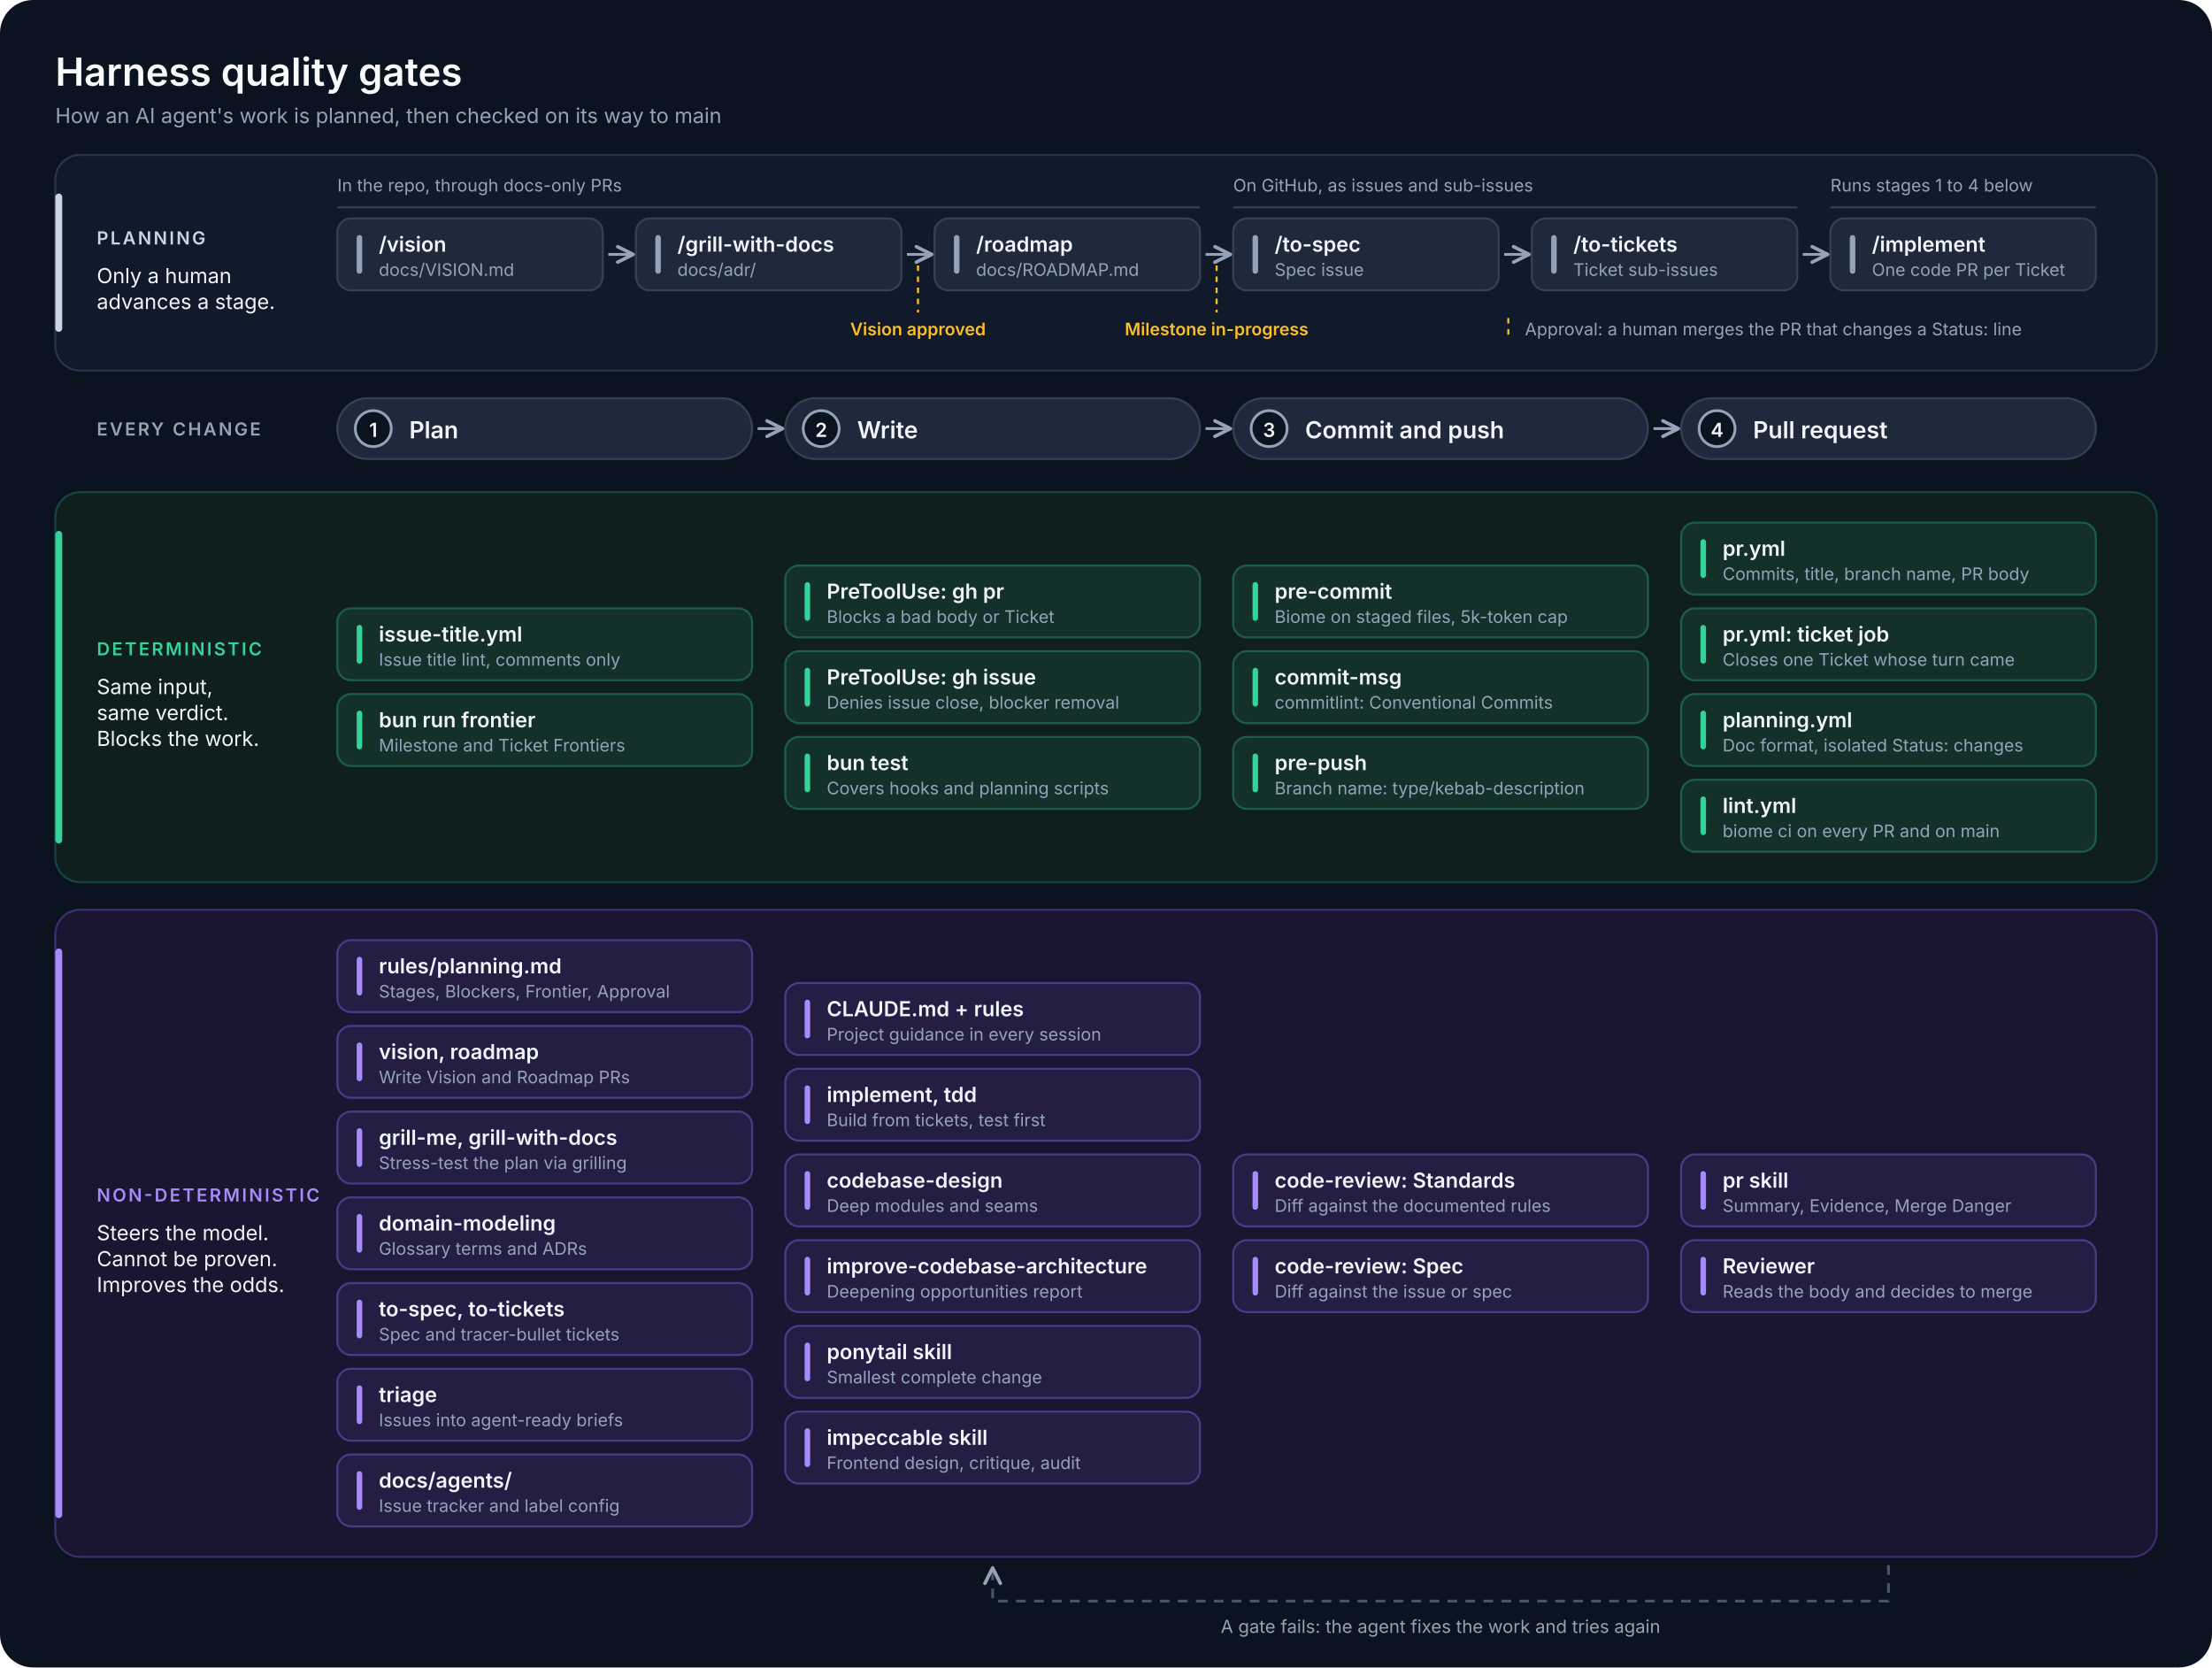
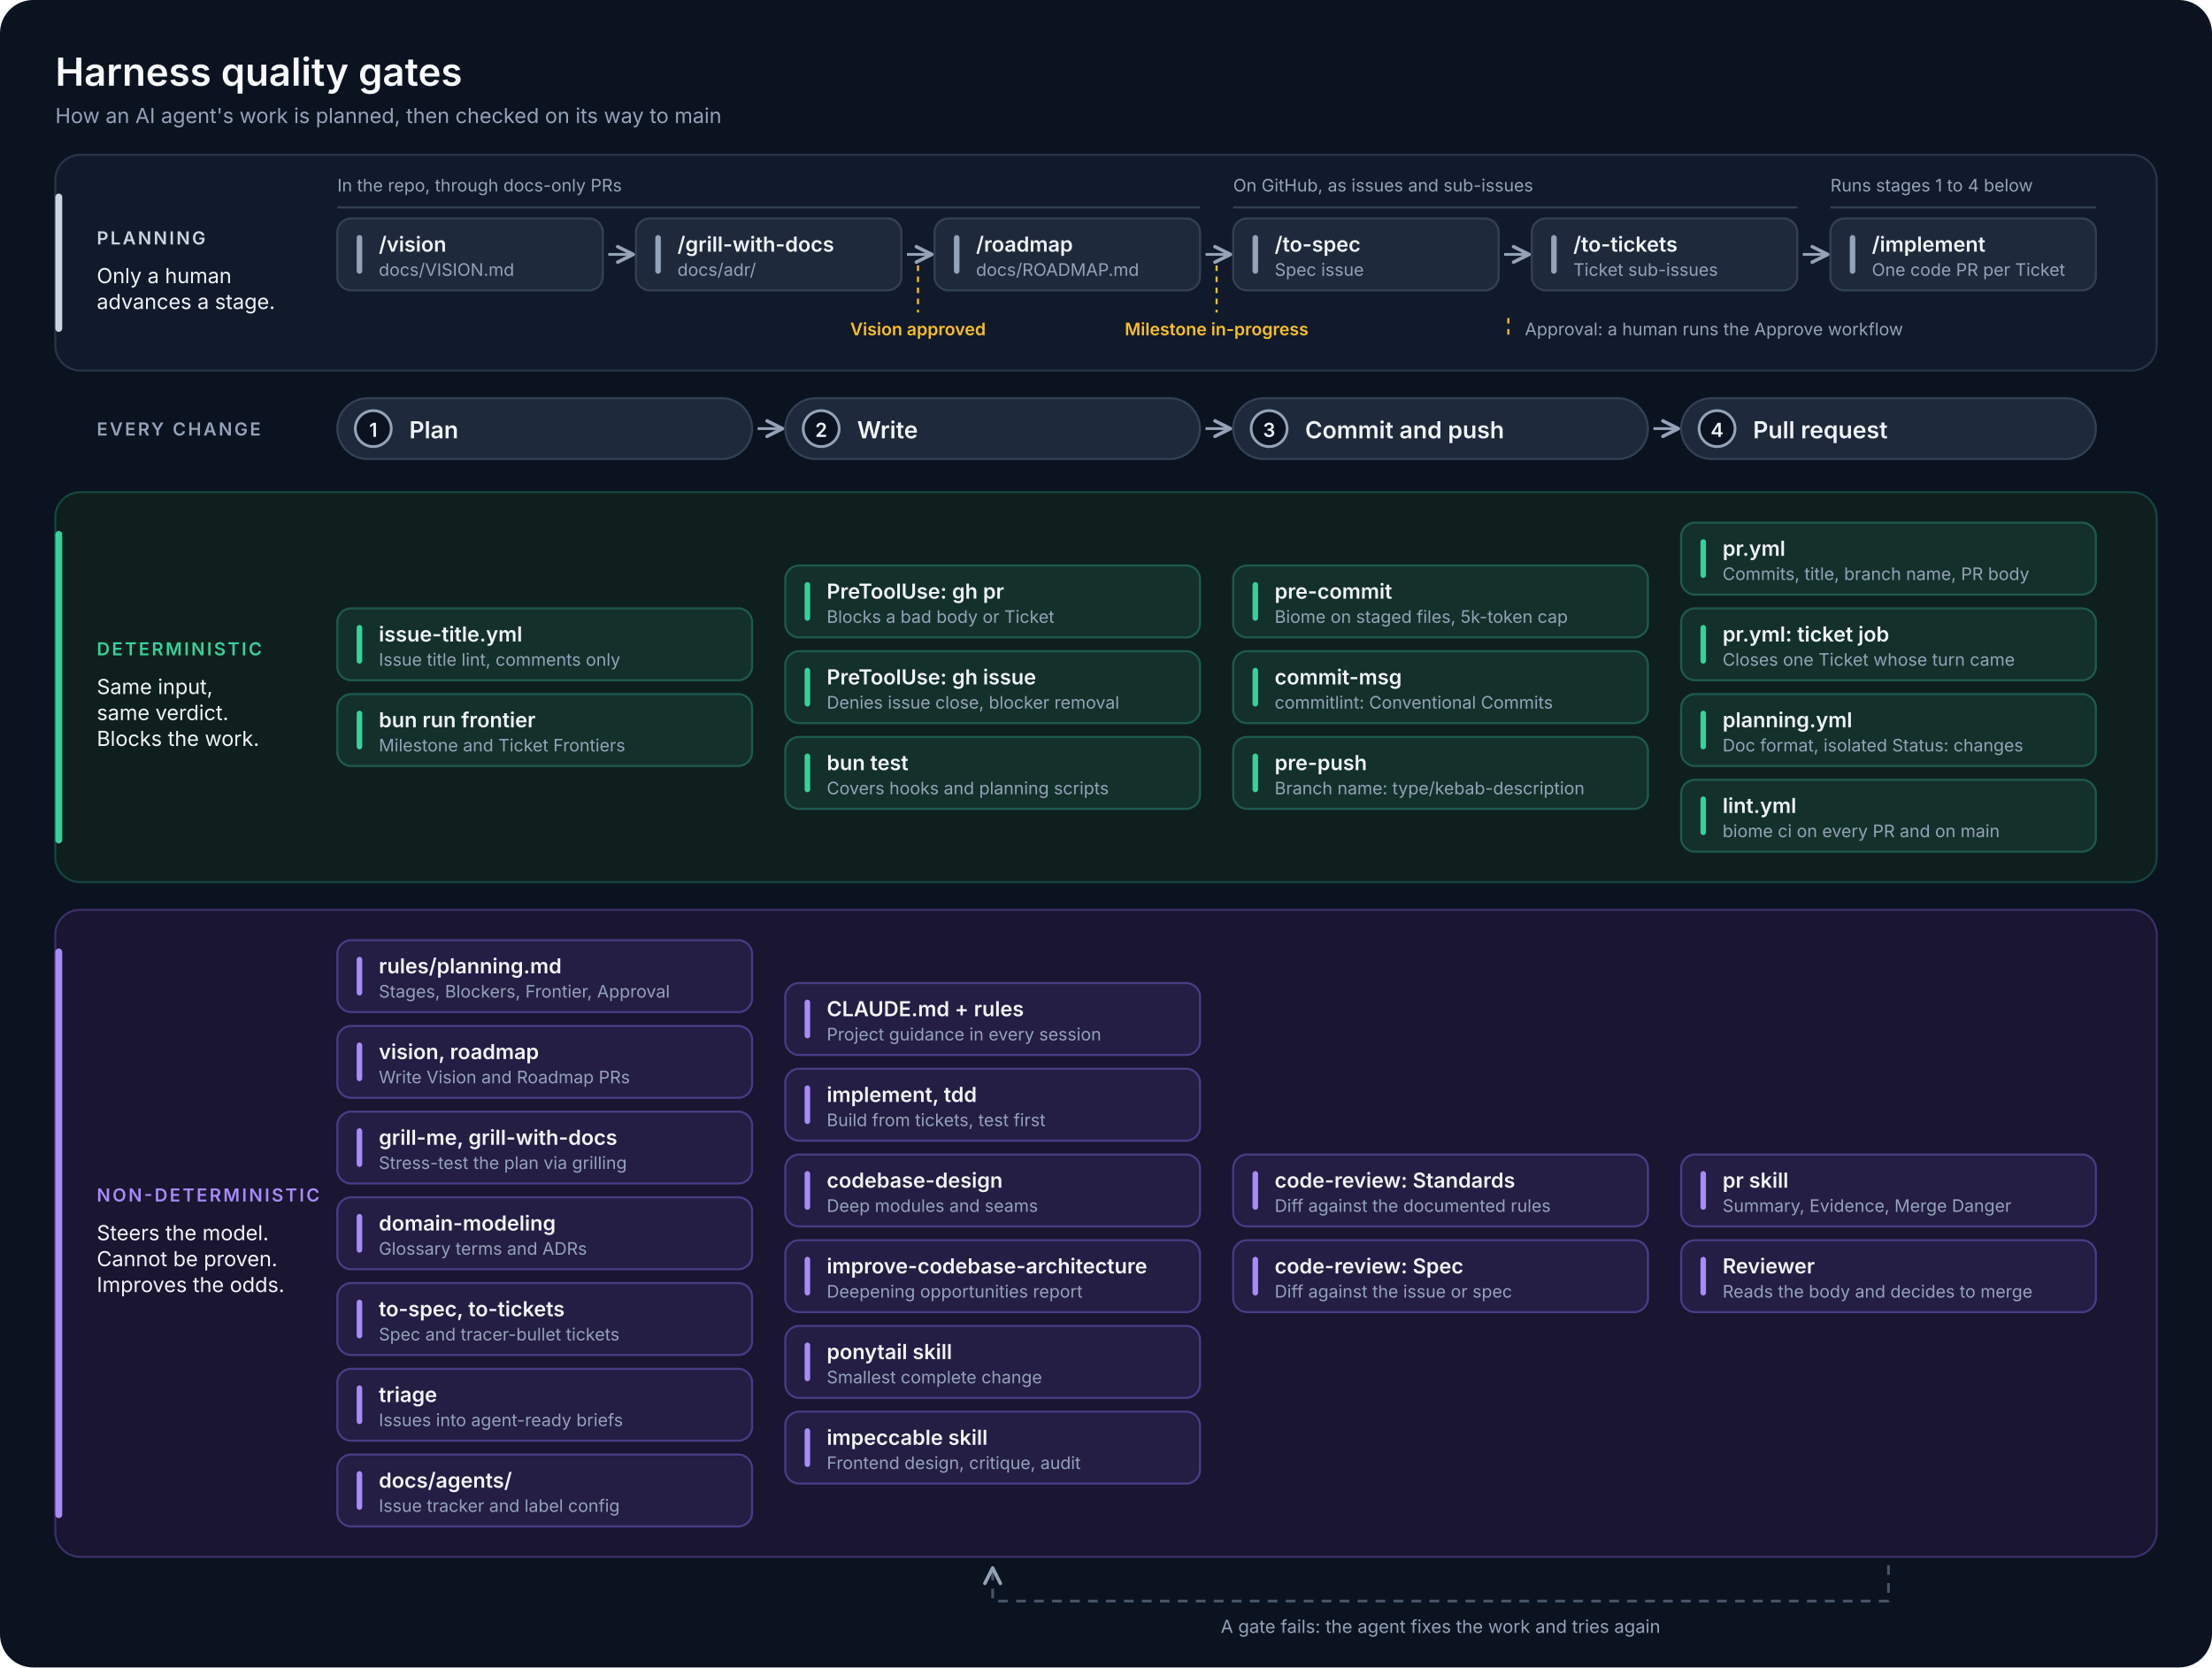
<svg xmlns="http://www.w3.org/2000/svg" width="1600" height="1206" viewBox="0 0 1600 1206" font-family="Inter, 'Segoe UI', Helvetica, Arial, sans-serif">
  <style>.c0{font-size:28px;fill:#f8fafc;font-weight:600}.c1{font-size:15px;fill:#94a3b8}.c2{fill:#111a2b;stroke:#273449;stroke-width:1.5px}.c3{fill:#cbd5e1}.c4{font-size:13px;fill:#cbd5e1;font-weight:600;letter-spacing:1.5px}.c5{font-size:15px;fill:#f1f5f9}.c6{font-size:12.5px;fill:#94a3b8}.c7{fill:none;stroke:#334155;stroke-width:1.5px;stroke-linejoin:round}.c8{fill:#1e293b;stroke:#334155;stroke-width:1.5px}.c9{fill:#94a3b8}.c10{font-size:15px;fill:#f1f5f9;font-weight:600}.c11{fill:none;stroke:#94a3b8;stroke-width:2px;stroke-linejoin:round}.c12{fill:none;stroke:#fbbf24;stroke-width:1.5px;stroke-linejoin:round;stroke-dasharray:4 4}.c13{font-size:12.5px;fill:#fbbf24;text-anchor:middle;font-weight:600}.c14{font-size:13px;fill:#94a3b8;font-weight:600;letter-spacing:1.5px}.c15{fill:#0b1220;stroke:#94a3b8;stroke-width:2px}.c16{font-size:14px;fill:#f1f5f9;text-anchor:middle;font-weight:600}.c17{font-size:17px;fill:#f1f5f9;font-weight:600}.c18{fill:#0f1f1d;stroke:#14463f;stroke-width:1.5px}.c19{fill:#34d399}.c20{font-size:13px;fill:#34d399;font-weight:600;letter-spacing:1.5px}.c21{fill:#14302b;stroke:#1d5a4f;stroke-width:1.5px}.c22{fill:#1a1530;stroke:#3b2f6b;stroke-width:1.5px}.c23{fill:#a78bfa}.c24{font-size:13px;fill:#a78bfa;font-weight:600;letter-spacing:1.5px}.c25{fill:#241d44;stroke:#4a3b86;stroke-width:1.5px}.c26{fill:none;stroke:#475569;stroke-width:2px;stroke-linejoin:round;stroke-dasharray:7 6}.c27{font-size:13px;fill:#94a3b8;text-anchor:middle}</style>
  <defs>
    <marker id="h" viewBox="0 0 10 10" refX="9" refY="5" markerWidth="7" markerHeight="7" orient="auto-start-reverse">
      <path d="M1 1L9 5L1 9" fill="none" stroke="#94a3b8" stroke-width="1.8" stroke-linecap="round" stroke-linejoin="round" />
    </marker>
  </defs>
  <rect width="1600" height="1206" rx="24" fill="#0b1220" />
  <text class="c0" x="40" y="62">Harness quality gates</text>
  <text class="c1" x="40" y="89">How an AI agent's work is planned, then checked on its way to main</text>
  <rect class="c2" x="40" y="112" width="1520" height="156" rx="18" />
  <rect class="c3" x="40" y="140" width="5" height="100" rx="2.5" />
  <text class="c4" x="70" y="176.8">PLANNING</text>
  <text class="c5">
    <tspan x="70" y="204.8">Only a human</tspan>
    <tspan x="70" y="223.5">advances a stage.</tspan>
  </text>
  <text class="c6" x="244" y="138.5">In the repo, through docs-only PRs</text>
  <path class="c7" d="M244 150L868 150" />
  <text class="c6" x="892" y="138.5">On GitHub, as issues and sub-issues</text>
  <path class="c7" d="M892 150L1300 150" />
  <text class="c6" x="1324" y="138.5">Runs stages 1 to 4 below</text>
  <path class="c7" d="M1324 150L1516 150" />
  <rect class="c8" x="244" y="158" width="192" height="52" rx="10" />
  <rect class="c9" x="258" y="170" width="4" height="28" rx="2" />
  <text class="c10" x="274" y="182">/vision</text>
  <text class="c6" x="274" y="199.5">docs/VISION.md</text>
  <rect class="c8" x="460" y="158" width="192" height="52" rx="10" />
  <rect class="c9" x="474" y="170" width="4" height="28" rx="2" />
  <text class="c10" x="490" y="182">/grill-with-docs</text>
  <text class="c6" x="490" y="199.5">docs/adr/</text>
  <path class="c11" d="M440 184L458 184" marker-end="url(#h)" />
  <rect class="c8" x="676" y="158" width="192" height="52" rx="10" />
  <rect class="c9" x="690" y="170" width="4" height="28" rx="2" />
  <text class="c10" x="706" y="182">/roadmap</text>
  <text class="c6" x="706" y="199.5">docs/ROADMAP.md</text>
  <path class="c11" d="M656 184L674 184" marker-end="url(#h)" />
  <rect class="c8" x="892" y="158" width="192" height="52" rx="10" />
  <rect class="c9" x="906" y="170" width="4" height="28" rx="2" />
  <text class="c10" x="922" y="182">/to-spec</text>
  <text class="c6" x="922" y="199.5">Spec issue</text>
  <path class="c11" d="M872 184L890 184" marker-end="url(#h)" />
  <rect class="c8" x="1108" y="158" width="192" height="52" rx="10" />
  <rect class="c9" x="1122" y="170" width="4" height="28" rx="2" />
  <text class="c10" x="1138" y="182">/to-tickets</text>
  <text class="c6" x="1138" y="199.5">Ticket sub-issues</text>
  <path class="c11" d="M1088 184L1106 184" marker-end="url(#h)" />
  <rect class="c8" x="1324" y="158" width="192" height="52" rx="10" />
  <rect class="c9" x="1338" y="170" width="4" height="28" rx="2" />
  <text class="c10" x="1354" y="182">/implement</text>
  <text class="c6" x="1354" y="199.5">One code PR per Ticket</text>
  <path class="c11" d="M1304 184L1322 184" marker-end="url(#h)" />
  <path class="c12" d="M664 192L664 226" />
  <text class="c13" x="664" y="242.5">Vision approved</text>
  <path class="c12" d="M880 192L880 226" />
  <text class="c13" x="880" y="242.5">Milestone in-progress</text>
  <path class="c12" d="M1091 230L1091 246" />
-   <text class="c6" x="1103" y="242.5">Approval: a human merges the PR that changes a Status: line</text>
+   <text class="c6" x="1103" y="242.5">Approval: a human runs the Approve workflow</text>
  <text class="c14" x="70" y="315">EVERY CHANGE</text>
  <rect class="c8" x="244" y="288" width="300" height="44" rx="22" />
  <circle class="c15" cx="270" cy="310" r="13" />
  <text class="c16" x="270" y="316">1</text>
  <text class="c17" x="296" y="317">Plan</text>
  <rect class="c8" x="568" y="288" width="300" height="44" rx="22" />
  <circle class="c15" cx="594" cy="310" r="13" />
  <text class="c16" x="594" y="316">2</text>
  <text class="c17" x="620" y="317">Write</text>
  <path class="c11" d="M548 310L566 310" marker-end="url(#h)" />
  <rect class="c8" x="892" y="288" width="300" height="44" rx="22" />
  <circle class="c15" cx="918" cy="310" r="13" />
  <text class="c16" x="918" y="316">3</text>
  <text class="c17" x="944" y="317">Commit and push</text>
  <path class="c11" d="M872 310L890 310" marker-end="url(#h)" />
  <rect class="c8" x="1216" y="288" width="300" height="44" rx="22" />
  <circle class="c15" cx="1242" cy="310" r="13" />
  <text class="c16" x="1242" y="316">4</text>
  <text class="c17" x="1268" y="317">Pull request</text>
  <path class="c11" d="M1196 310L1214 310" marker-end="url(#h)" />
  <rect class="c18" x="40" y="356" width="1520" height="282" rx="18" />
  <rect class="c19" x="40" y="384" width="5" height="226" rx="2.5" />
  <text class="c20" x="70" y="474">DETERMINISTIC</text>
  <text class="c5">
    <tspan x="70" y="502">Same input,</tspan>
    <tspan x="70" y="520.8">same verdict.</tspan>
    <tspan x="70" y="539.5">Blocks the work.</tspan>
  </text>
  <rect class="c21" x="244" y="440" width="300" height="52" rx="10" />
  <rect class="c19" x="258" y="452" width="4" height="28" rx="2" />
  <text class="c10" x="274" y="464">issue-title.yml</text>
  <text class="c6" x="274" y="481.5">Issue title lint, comments only</text>
  <rect class="c21" x="244" y="502" width="300" height="52" rx="10" />
  <rect class="c19" x="258" y="514" width="4" height="28" rx="2" />
  <text class="c10" x="274" y="526">bun run frontier</text>
  <text class="c6" x="274" y="543.5">Milestone and Ticket Frontiers</text>
  <rect class="c21" x="568" y="409" width="300" height="52" rx="10" />
  <rect class="c19" x="582" y="421" width="4" height="28" rx="2" />
  <text class="c10" x="598" y="433">PreToolUse: gh pr</text>
  <text class="c6" x="598" y="450.5">Blocks a bad body or Ticket</text>
  <rect class="c21" x="568" y="471" width="300" height="52" rx="10" />
  <rect class="c19" x="582" y="483" width="4" height="28" rx="2" />
  <text class="c10" x="598" y="495">PreToolUse: gh issue</text>
  <text class="c6" x="598" y="512.5">Denies issue close, blocker removal</text>
  <rect class="c21" x="568" y="533" width="300" height="52" rx="10" />
  <rect class="c19" x="582" y="545" width="4" height="28" rx="2" />
  <text class="c10" x="598" y="557">bun test</text>
  <text class="c6" x="598" y="574.5">Covers hooks and planning scripts</text>
  <rect class="c21" x="892" y="409" width="300" height="52" rx="10" />
  <rect class="c19" x="906" y="421" width="4" height="28" rx="2" />
  <text class="c10" x="922" y="433">pre-commit</text>
  <text class="c6" x="922" y="450.5">Biome on staged files, 5k-token cap</text>
  <rect class="c21" x="892" y="471" width="300" height="52" rx="10" />
  <rect class="c19" x="906" y="483" width="4" height="28" rx="2" />
  <text class="c10" x="922" y="495">commit-msg</text>
  <text class="c6" x="922" y="512.5">commitlint: Conventional Commits</text>
  <rect class="c21" x="892" y="533" width="300" height="52" rx="10" />
  <rect class="c19" x="906" y="545" width="4" height="28" rx="2" />
  <text class="c10" x="922" y="557">pre-push</text>
  <text class="c6" x="922" y="574.5">Branch name: type/kebab-description</text>
  <rect class="c21" x="1216" y="378" width="300" height="52" rx="10" />
  <rect class="c19" x="1230" y="390" width="4" height="28" rx="2" />
  <text class="c10" x="1246" y="402">pr.yml</text>
  <text class="c6" x="1246" y="419.5">Commits, title, branch name, PR body</text>
  <rect class="c21" x="1216" y="440" width="300" height="52" rx="10" />
  <rect class="c19" x="1230" y="452" width="4" height="28" rx="2" />
  <text class="c10" x="1246" y="464">pr.yml: ticket job</text>
  <text class="c6" x="1246" y="481.5">Closes one Ticket whose turn came</text>
  <rect class="c21" x="1216" y="502" width="300" height="52" rx="10" />
  <rect class="c19" x="1230" y="514" width="4" height="28" rx="2" />
  <text class="c10" x="1246" y="526">planning.yml</text>
  <text class="c6" x="1246" y="543.5">Doc format, isolated Status: changes</text>
  <rect class="c21" x="1216" y="564" width="300" height="52" rx="10" />
  <rect class="c19" x="1230" y="576" width="4" height="28" rx="2" />
  <text class="c10" x="1246" y="588">lint.yml</text>
  <text class="c6" x="1246" y="605.5">biome ci on every PR and on main</text>
  <rect class="c22" x="40" y="658" width="1520" height="468" rx="18" />
  <rect class="c23" x="40" y="686" width="5" height="412" rx="2.5" />
  <text class="c24" x="70" y="869">NON-DETERMINISTIC</text>
  <text class="c5">
    <tspan x="70" y="897">Steers the model.</tspan>
    <tspan x="70" y="915.8">Cannot be proven.</tspan>
    <tspan x="70" y="934.5">Improves the odds.</tspan>
  </text>
  <rect class="c25" x="244" y="680" width="300" height="52" rx="10" />
  <rect class="c23" x="258" y="692" width="4" height="28" rx="2" />
  <text class="c10" x="274" y="704">rules/planning.md</text>
  <text class="c6" x="274" y="721.5">Stages, Blockers, Frontier, Approval</text>
  <rect class="c25" x="244" y="742" width="300" height="52" rx="10" />
  <rect class="c23" x="258" y="754" width="4" height="28" rx="2" />
  <text class="c10" x="274" y="766">vision, roadmap</text>
  <text class="c6" x="274" y="783.5">Write Vision and Roadmap PRs</text>
  <rect class="c25" x="244" y="804" width="300" height="52" rx="10" />
  <rect class="c23" x="258" y="816" width="4" height="28" rx="2" />
  <text class="c10" x="274" y="828">grill-me, grill-with-docs</text>
  <text class="c6" x="274" y="845.5">Stress-test the plan via grilling</text>
  <rect class="c25" x="244" y="866" width="300" height="52" rx="10" />
  <rect class="c23" x="258" y="878" width="4" height="28" rx="2" />
  <text class="c10" x="274" y="890">domain-modeling</text>
  <text class="c6" x="274" y="907.5">Glossary terms and ADRs</text>
  <rect class="c25" x="244" y="928" width="300" height="52" rx="10" />
  <rect class="c23" x="258" y="940" width="4" height="28" rx="2" />
  <text class="c10" x="274" y="952">to-spec, to-tickets</text>
  <text class="c6" x="274" y="969.5">Spec and tracer-bullet tickets</text>
  <rect class="c25" x="244" y="990" width="300" height="52" rx="10" />
  <rect class="c23" x="258" y="1002" width="4" height="28" rx="2" />
  <text class="c10" x="274" y="1014">triage</text>
  <text class="c6" x="274" y="1031.5">Issues into agent-ready briefs</text>
  <rect class="c25" x="244" y="1052" width="300" height="52" rx="10" />
  <rect class="c23" x="258" y="1064" width="4" height="28" rx="2" />
  <text class="c10" x="274" y="1076">docs/agents/</text>
  <text class="c6" x="274" y="1093.5">Issue tracker and label config</text>
  <rect class="c25" x="568" y="711" width="300" height="52" rx="10" />
  <rect class="c23" x="582" y="723" width="4" height="28" rx="2" />
  <text class="c10" x="598" y="735">CLAUDE.md + rules</text>
  <text class="c6" x="598" y="752.5">Project guidance in every session</text>
  <rect class="c25" x="568" y="773" width="300" height="52" rx="10" />
  <rect class="c23" x="582" y="785" width="4" height="28" rx="2" />
  <text class="c10" x="598" y="797">implement, tdd</text>
  <text class="c6" x="598" y="814.5">Build from tickets, test first</text>
  <rect class="c25" x="568" y="835" width="300" height="52" rx="10" />
  <rect class="c23" x="582" y="847" width="4" height="28" rx="2" />
  <text class="c10" x="598" y="859">codebase-design</text>
  <text class="c6" x="598" y="876.5">Deep modules and seams</text>
  <rect class="c25" x="568" y="897" width="300" height="52" rx="10" />
  <rect class="c23" x="582" y="909" width="4" height="28" rx="2" />
  <text class="c10" x="598" y="921">improve-codebase-architecture</text>
  <text class="c6" x="598" y="938.5">Deepening opportunities report</text>
  <rect class="c25" x="568" y="959" width="300" height="52" rx="10" />
  <rect class="c23" x="582" y="971" width="4" height="28" rx="2" />
  <text class="c10" x="598" y="983">ponytail skill</text>
  <text class="c6" x="598" y="1000.5">Smallest complete change</text>
  <rect class="c25" x="568" y="1021" width="300" height="52" rx="10" />
  <rect class="c23" x="582" y="1033" width="4" height="28" rx="2" />
  <text class="c10" x="598" y="1045">impeccable skill</text>
  <text class="c6" x="598" y="1062.5">Frontend design, critique, audit</text>
  <rect class="c25" x="892" y="835" width="300" height="52" rx="10" />
  <rect class="c23" x="906" y="847" width="4" height="28" rx="2" />
  <text class="c10" x="922" y="859">code-review: Standards</text>
  <text class="c6" x="922" y="876.5">Diff against the documented rules</text>
  <rect class="c25" x="892" y="897" width="300" height="52" rx="10" />
  <rect class="c23" x="906" y="909" width="4" height="28" rx="2" />
  <text class="c10" x="922" y="921">code-review: Spec</text>
  <text class="c6" x="922" y="938.5">Diff against the issue or spec</text>
  <rect class="c25" x="1216" y="835" width="300" height="52" rx="10" />
  <rect class="c23" x="1230" y="847" width="4" height="28" rx="2" />
  <text class="c10" x="1246" y="859">pr skill</text>
  <text class="c6" x="1246" y="876.5">Summary, Evidence, Merge Danger</text>
  <rect class="c25" x="1216" y="897" width="300" height="52" rx="10" />
  <rect class="c23" x="1230" y="909" width="4" height="28" rx="2" />
  <text class="c10" x="1246" y="921">Reviewer</text>
  <text class="c6" x="1246" y="938.5">Reads the body and decides to merge</text>
  <path class="c26" d="M1366 1132L1366 1158L718 1158L718 1134" marker-end="url(#h)" />
  <text class="c27" x="1042" y="1181">A gate fails: the agent fixes the work and tries again</text>
</svg>
